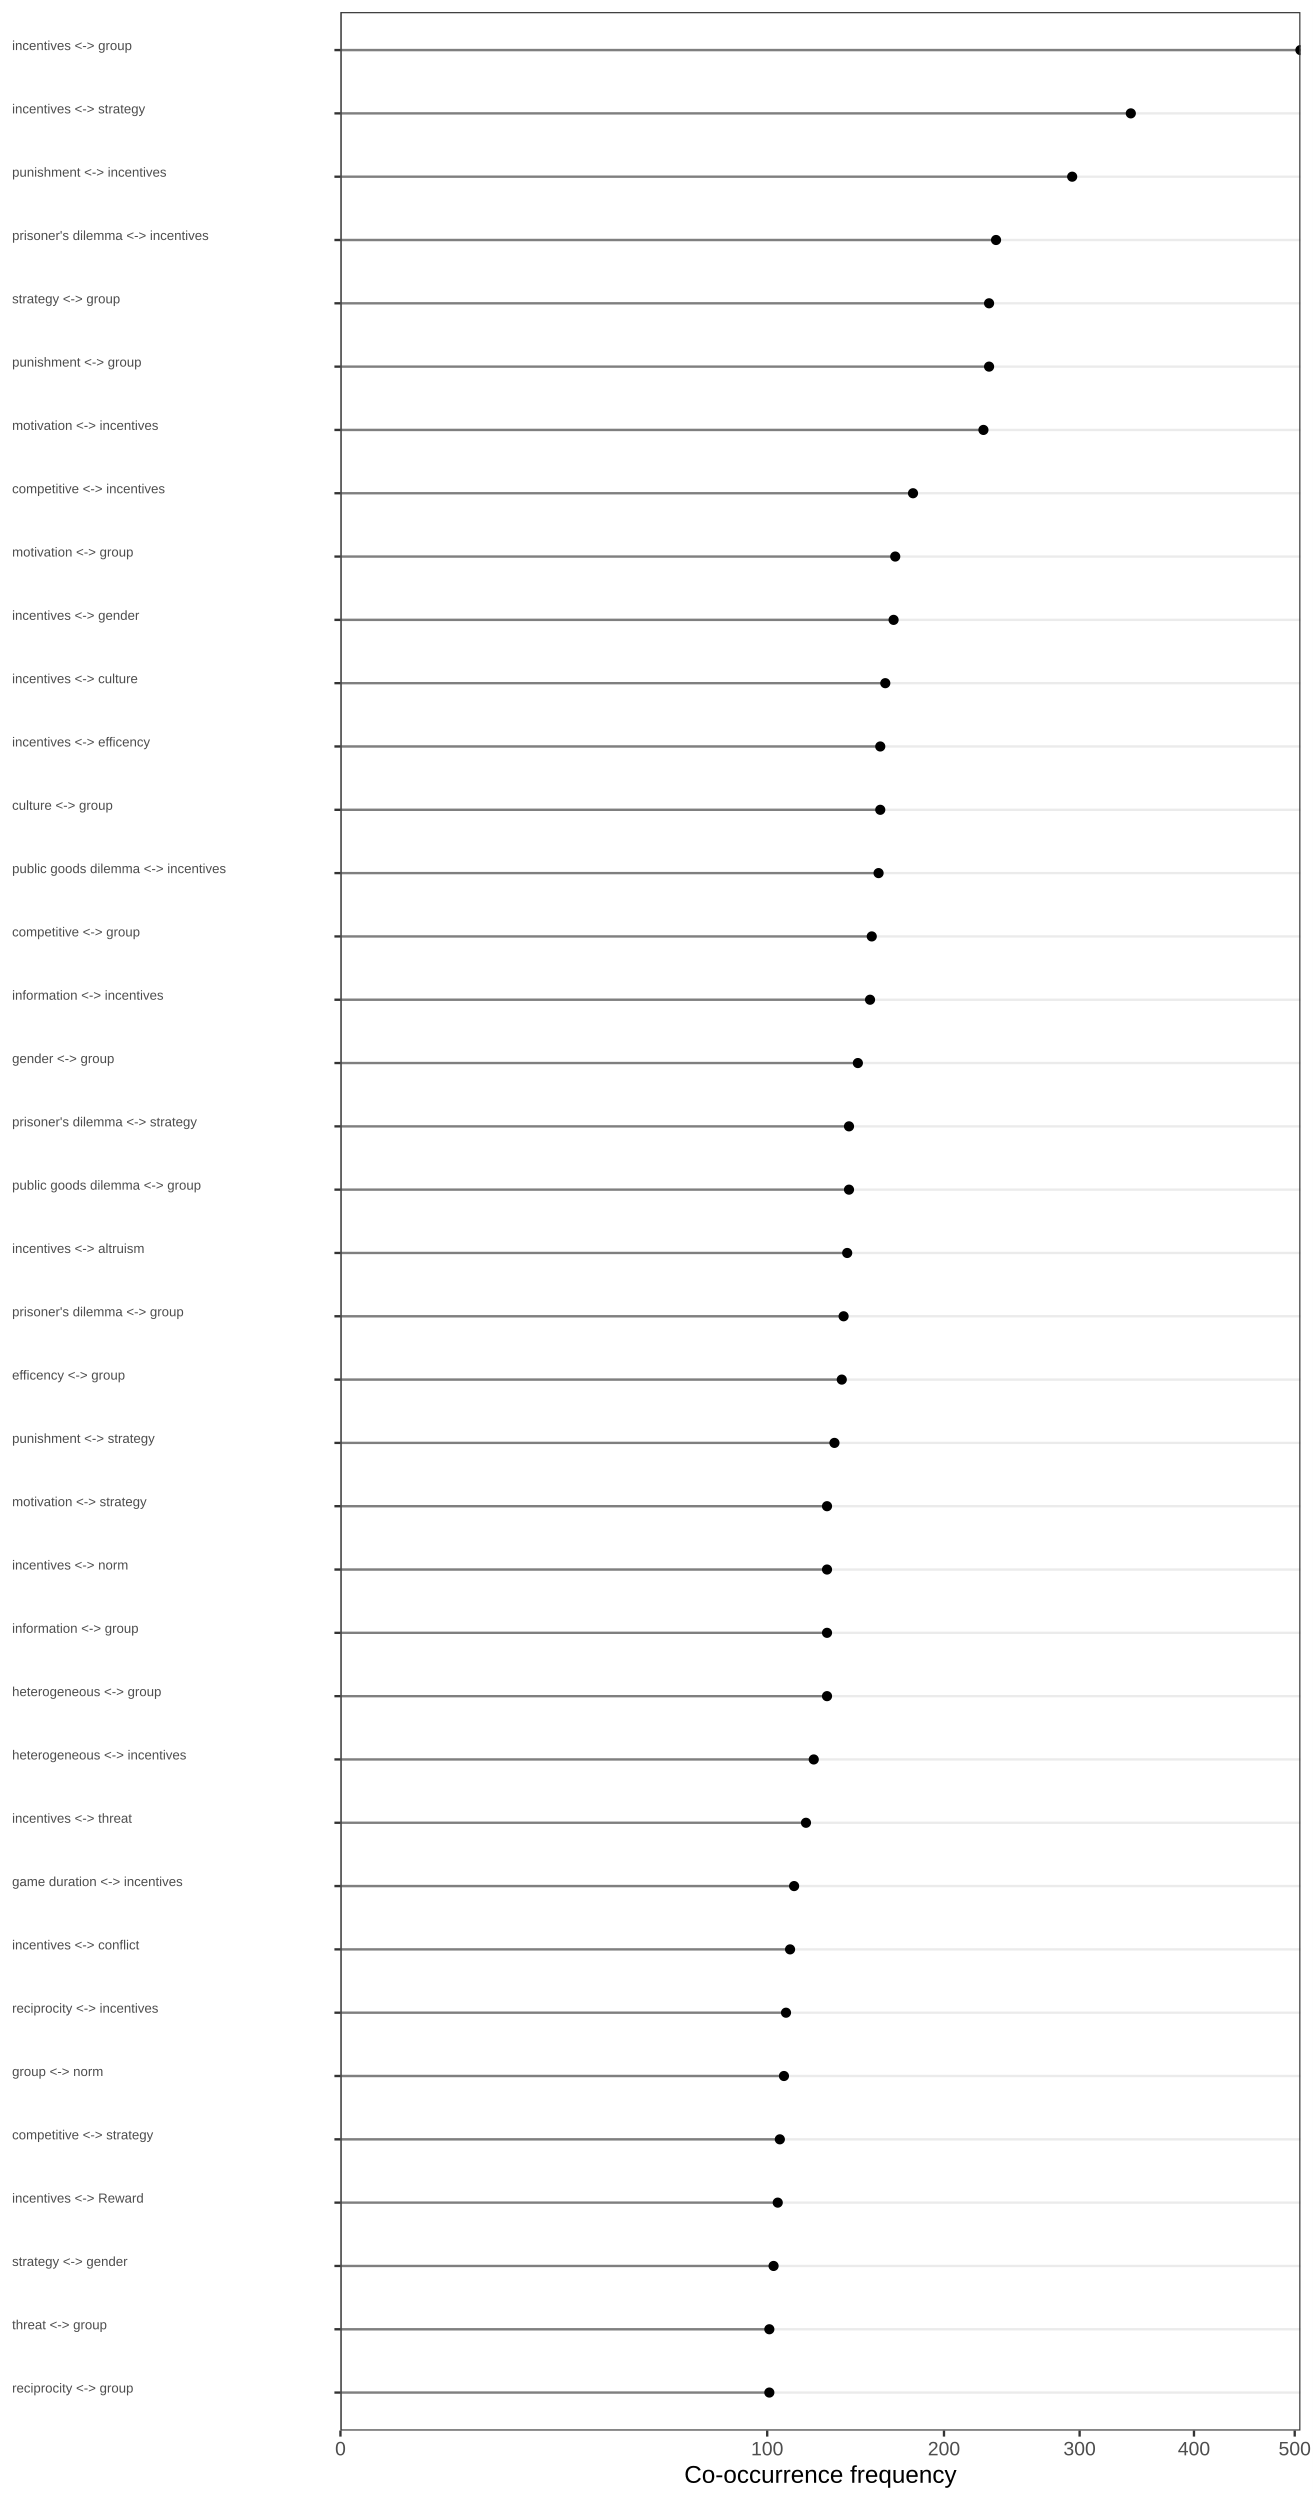
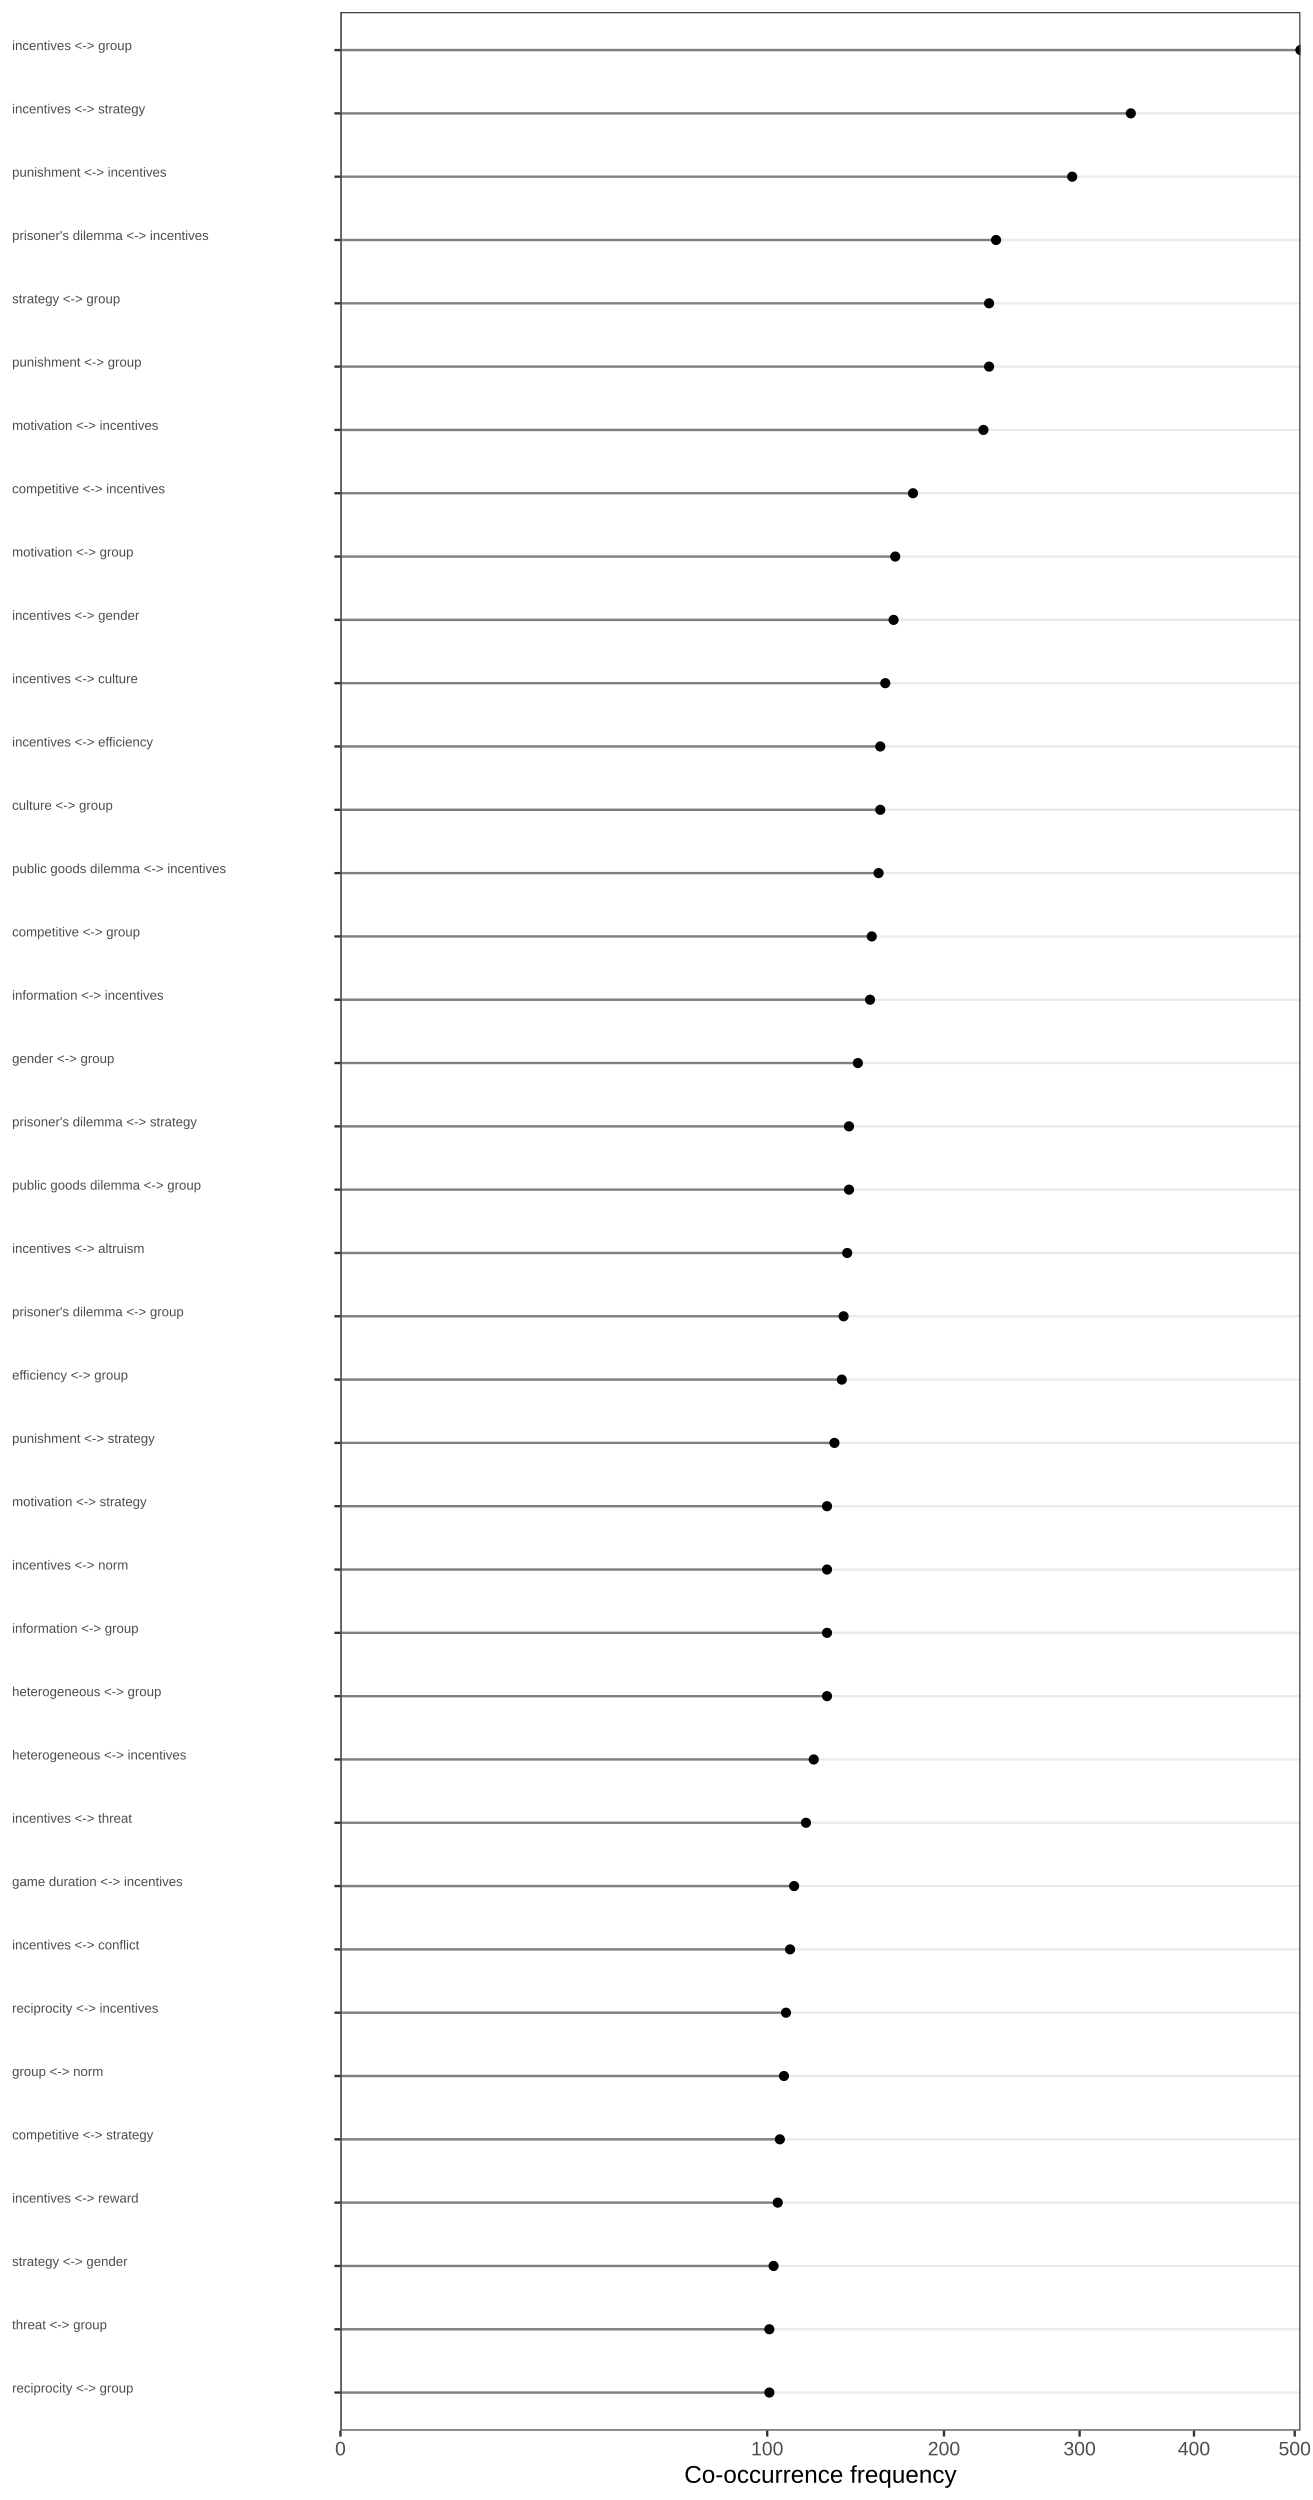
<svg xmlns="http://www.w3.org/2000/svg" class="svglite" width="595.28pt" height="1133.86pt" viewBox="0 0 595.28 1133.86">
  <defs>
    <style type="text/css">
    .svglite line, .svglite polyline, .svglite polygon, .svglite path, .svglite rect, .svglite circle {
      fill: none;
      stroke: #000000;
      stroke-linecap: round;
      stroke-linejoin: round;
      stroke-miterlimit: 10.00;
    }
    .svglite text {
      white-space: pre;
    }
  </style>
  </defs>
  <rect width="100%" height="100%" style="stroke: none; fill: #FFFFFF;" />
  <defs>
    <clipPath id="cpMC4wMHw1OTUuMjh8MC4wMHwxMTMzLjg2">
      <rect x="0.00" y="0.00" width="595.28" height="1133.86" />
    </clipPath>
  </defs>
  <g clip-path="url(#cpMC4wMHw1OTUuMjh8MC4wMHwxMTMzLjg2)">
    <rect x="0.00" y="0.00" width="595.28" height="1133.86" style="stroke-width: 1.07; stroke: #FFFFFF; fill: #FFFFFF;" />
  </g>
  <defs>
    <clipPath id="cpMTU0LjQxfDU4OS44MHw1LjQ4fDExMDIuMzY=">
      <rect x="154.41" y="5.48" width="435.39" height="1096.88" />
    </clipPath>
  </defs>
  <g clip-path="url(#cpMTU0LjQxfDU4OS44MHw1LjQ4fDExMDIuMzY=)">
    <rect x="154.41" y="5.48" width="435.39" height="1096.88" style="stroke-width: 1.07; stroke: none; fill: #FFFFFF;" />
    <polyline points="154.41,1085.13 589.80,1085.13 " style="stroke-width: 1.07; stroke: #EBEBEB; stroke-linecap: butt;" />
    <polyline points="154.41,1056.42 589.80,1056.42 " style="stroke-width: 1.07; stroke: #EBEBEB; stroke-linecap: butt;" />
    <polyline points="154.41,1027.71 589.80,1027.71 " style="stroke-width: 1.07; stroke: #EBEBEB; stroke-linecap: butt;" />
    <polyline points="154.41,998.99 589.80,998.99 " style="stroke-width: 1.07; stroke: #EBEBEB; stroke-linecap: butt;" />
    <polyline points="154.41,970.28 589.80,970.28 " style="stroke-width: 1.07; stroke: #EBEBEB; stroke-linecap: butt;" />
    <polyline points="154.41,941.56 589.80,941.56 " style="stroke-width: 1.07; stroke: #EBEBEB; stroke-linecap: butt;" />
    <polyline points="154.41,912.85 589.80,912.85 " style="stroke-width: 1.07; stroke: #EBEBEB; stroke-linecap: butt;" />
    <polyline points="154.41,884.13 589.80,884.13 " style="stroke-width: 1.07; stroke: #EBEBEB; stroke-linecap: butt;" />
    <polyline points="154.41,855.42 589.80,855.42 " style="stroke-width: 1.07; stroke: #EBEBEB; stroke-linecap: butt;" />
    <polyline points="154.41,826.71 589.80,826.71 " style="stroke-width: 1.07; stroke: #EBEBEB; stroke-linecap: butt;" />
    <polyline points="154.41,797.99 589.80,797.99 " style="stroke-width: 1.07; stroke: #EBEBEB; stroke-linecap: butt;" />
    <polyline points="154.41,769.28 589.80,769.28 " style="stroke-width: 1.07; stroke: #EBEBEB; stroke-linecap: butt;" />
    <polyline points="154.41,740.56 589.80,740.56 " style="stroke-width: 1.07; stroke: #EBEBEB; stroke-linecap: butt;" />
    <polyline points="154.41,711.85 589.80,711.85 " style="stroke-width: 1.07; stroke: #EBEBEB; stroke-linecap: butt;" />
    <polyline points="154.41,683.13 589.80,683.13 " style="stroke-width: 1.07; stroke: #EBEBEB; stroke-linecap: butt;" />
    <polyline points="154.41,654.42 589.80,654.42 " style="stroke-width: 1.07; stroke: #EBEBEB; stroke-linecap: butt;" />
    <polyline points="154.41,625.71 589.80,625.71 " style="stroke-width: 1.07; stroke: #EBEBEB; stroke-linecap: butt;" />
    <polyline points="154.41,596.99 589.80,596.99 " style="stroke-width: 1.07; stroke: #EBEBEB; stroke-linecap: butt;" />
    <polyline points="154.41,568.28 589.80,568.28 " style="stroke-width: 1.07; stroke: #EBEBEB; stroke-linecap: butt;" />
    <polyline points="154.41,539.56 589.80,539.56 " style="stroke-width: 1.07; stroke: #EBEBEB; stroke-linecap: butt;" />
    <polyline points="154.41,510.85 589.80,510.85 " style="stroke-width: 1.07; stroke: #EBEBEB; stroke-linecap: butt;" />
    <polyline points="154.41,482.14 589.80,482.14 " style="stroke-width: 1.07; stroke: #EBEBEB; stroke-linecap: butt;" />
    <polyline points="154.41,453.42 589.80,453.42 " style="stroke-width: 1.07; stroke: #EBEBEB; stroke-linecap: butt;" />
    <polyline points="154.41,424.71 589.80,424.71 " style="stroke-width: 1.07; stroke: #EBEBEB; stroke-linecap: butt;" />
    <polyline points="154.41,395.99 589.80,395.99 " style="stroke-width: 1.07; stroke: #EBEBEB; stroke-linecap: butt;" />
    <polyline points="154.41,367.28 589.80,367.28 " style="stroke-width: 1.07; stroke: #EBEBEB; stroke-linecap: butt;" />
    <polyline points="154.41,338.56 589.80,338.56 " style="stroke-width: 1.07; stroke: #EBEBEB; stroke-linecap: butt;" />
    <polyline points="154.41,309.85 589.80,309.85 " style="stroke-width: 1.07; stroke: #EBEBEB; stroke-linecap: butt;" />
    <polyline points="154.41,281.14 589.80,281.14 " style="stroke-width: 1.07; stroke: #EBEBEB; stroke-linecap: butt;" />
    <polyline points="154.41,252.42 589.80,252.42 " style="stroke-width: 1.07; stroke: #EBEBEB; stroke-linecap: butt;" />
    <polyline points="154.41,223.71 589.80,223.71 " style="stroke-width: 1.07; stroke: #EBEBEB; stroke-linecap: butt;" />
    <polyline points="154.41,194.99 589.80,194.99 " style="stroke-width: 1.07; stroke: #EBEBEB; stroke-linecap: butt;" />
    <polyline points="154.41,166.28 589.80,166.28 " style="stroke-width: 1.07; stroke: #EBEBEB; stroke-linecap: butt;" />
    <polyline points="154.41,137.56 589.80,137.56 " style="stroke-width: 1.07; stroke: #EBEBEB; stroke-linecap: butt;" />
    <polyline points="154.41,108.85 589.80,108.85 " style="stroke-width: 1.07; stroke: #EBEBEB; stroke-linecap: butt;" />
    <polyline points="154.41,80.14 589.80,80.14 " style="stroke-width: 1.07; stroke: #EBEBEB; stroke-linecap: butt;" />
    <polyline points="154.41,51.42 589.80,51.42 " style="stroke-width: 1.07; stroke: #EBEBEB; stroke-linecap: butt;" />
    <polyline points="154.41,22.71 589.80,22.71 " style="stroke-width: 1.07; stroke: #EBEBEB; stroke-linecap: butt;" />
    <line x1="154.41" y1="22.71" x2="589.80" y2="22.71" style="stroke-width: 1.07; stroke: #7F7F7F; stroke-linecap: butt;" />
    <line x1="154.41" y1="51.42" x2="512.87" y2="51.42" style="stroke-width: 1.07; stroke: #7F7F7F; stroke-linecap: butt;" />
    <line x1="154.41" y1="80.14" x2="486.28" y2="80.14" style="stroke-width: 1.07; stroke: #7F7F7F; stroke-linecap: butt;" />
    <line x1="154.41" y1="108.85" x2="451.75" y2="108.85" style="stroke-width: 1.07; stroke: #7F7F7F; stroke-linecap: butt;" />
    <line x1="154.41" y1="166.28" x2="448.59" y2="166.28" style="stroke-width: 1.07; stroke: #7F7F7F; stroke-linecap: butt;" />
    <line x1="154.41" y1="137.56" x2="448.59" y2="137.56" style="stroke-width: 1.07; stroke: #7F7F7F; stroke-linecap: butt;" />
    <line x1="154.41" y1="194.99" x2="446.03" y2="194.99" style="stroke-width: 1.07; stroke: #7F7F7F; stroke-linecap: butt;" />
    <line x1="154.41" y1="223.71" x2="414.09" y2="223.71" style="stroke-width: 1.07; stroke: #7F7F7F; stroke-linecap: butt;" />
    <line x1="154.41" y1="252.42" x2="406.03" y2="252.42" style="stroke-width: 1.07; stroke: #7F7F7F; stroke-linecap: butt;" />
    <line x1="154.41" y1="281.14" x2="405.28" y2="281.14" style="stroke-width: 1.07; stroke: #7F7F7F; stroke-linecap: butt;" />
    <line x1="154.41" y1="309.85" x2="401.52" y2="309.85" style="stroke-width: 1.07; stroke: #7F7F7F; stroke-linecap: butt;" />
    <line x1="154.41" y1="367.28" x2="399.24" y2="367.28" style="stroke-width: 1.07; stroke: #7F7F7F; stroke-linecap: butt;" />
    <line x1="154.41" y1="338.56" x2="399.24" y2="338.56" style="stroke-width: 1.07; stroke: #7F7F7F; stroke-linecap: butt;" />
    <line x1="154.41" y1="395.99" x2="398.47" y2="395.99" style="stroke-width: 1.07; stroke: #7F7F7F; stroke-linecap: butt;" />
    <line x1="154.41" y1="424.71" x2="395.38" y2="424.71" style="stroke-width: 1.07; stroke: #7F7F7F; stroke-linecap: butt;" />
    <line x1="154.41" y1="453.42" x2="394.60" y2="453.42" style="stroke-width: 1.07; stroke: #7F7F7F; stroke-linecap: butt;" />
    <line x1="154.41" y1="482.14" x2="389.08" y2="482.14" style="stroke-width: 1.07; stroke: #7F7F7F; stroke-linecap: butt;" />
    <line x1="154.41" y1="539.56" x2="385.06" y2="539.56" style="stroke-width: 1.07; stroke: #7F7F7F; stroke-linecap: butt;" />
    <line x1="154.41" y1="510.85" x2="385.06" y2="510.85" style="stroke-width: 1.07; stroke: #7F7F7F; stroke-linecap: butt;" />
    <line x1="154.41" y1="568.28" x2="384.24" y2="568.28" style="stroke-width: 1.07; stroke: #7F7F7F; stroke-linecap: butt;" />
    <line x1="154.41" y1="596.99" x2="382.61" y2="596.99" style="stroke-width: 1.07; stroke: #7F7F7F; stroke-linecap: butt;" />
    <line x1="154.41" y1="625.71" x2="381.78" y2="625.71" style="stroke-width: 1.07; stroke: #7F7F7F; stroke-linecap: butt;" />
    <line x1="154.41" y1="654.42" x2="378.46" y2="654.42" style="stroke-width: 1.07; stroke: #7F7F7F; stroke-linecap: butt;" />
    <line x1="154.41" y1="769.28" x2="375.09" y2="769.28" style="stroke-width: 1.07; stroke: #7F7F7F; stroke-linecap: butt;" />
    <line x1="154.41" y1="740.56" x2="375.09" y2="740.56" style="stroke-width: 1.07; stroke: #7F7F7F; stroke-linecap: butt;" />
    <line x1="154.41" y1="711.85" x2="375.09" y2="711.85" style="stroke-width: 1.07; stroke: #7F7F7F; stroke-linecap: butt;" />
    <line x1="154.41" y1="683.13" x2="375.09" y2="683.13" style="stroke-width: 1.07; stroke: #7F7F7F; stroke-linecap: butt;" />
    <line x1="154.41" y1="797.99" x2="369.07" y2="797.99" style="stroke-width: 1.07; stroke: #7F7F7F; stroke-linecap: butt;" />
    <line x1="154.41" y1="826.71" x2="365.55" y2="826.71" style="stroke-width: 1.07; stroke: #7F7F7F; stroke-linecap: butt;" />
    <line x1="154.41" y1="855.42" x2="360.16" y2="855.42" style="stroke-width: 1.07; stroke: #7F7F7F; stroke-linecap: butt;" />
    <line x1="154.41" y1="884.13" x2="358.33" y2="884.13" style="stroke-width: 1.07; stroke: #7F7F7F; stroke-linecap: butt;" />
    <line x1="154.41" y1="912.85" x2="356.49" y2="912.85" style="stroke-width: 1.07; stroke: #7F7F7F; stroke-linecap: butt;" />
    <line x1="154.41" y1="941.56" x2="355.56" y2="941.56" style="stroke-width: 1.07; stroke: #7F7F7F; stroke-linecap: butt;" />
    <line x1="154.41" y1="970.28" x2="353.69" y2="970.28" style="stroke-width: 1.07; stroke: #7F7F7F; stroke-linecap: butt;" />
    <line x1="154.41" y1="998.99" x2="352.74" y2="998.99" style="stroke-width: 1.07; stroke: #7F7F7F; stroke-linecap: butt;" />
    <line x1="154.41" y1="1027.71" x2="350.85" y2="1027.71" style="stroke-width: 1.07; stroke: #7F7F7F; stroke-linecap: butt;" />
    <line x1="154.41" y1="1085.13" x2="348.93" y2="1085.13" style="stroke-width: 1.07; stroke: #7F7F7F; stroke-linecap: butt;" />
    <line x1="154.41" y1="1056.42" x2="348.93" y2="1056.42" style="stroke-width: 1.07; stroke: #7F7F7F; stroke-linecap: butt;" />
    <line x1="154.41" y1="1102.36" x2="154.41" y2="5.48" style="stroke-width: 1.07; stroke: #7F7F7F; stroke-linecap: butt;" />
    <circle cx="589.80" cy="22.71" r="1.95" style="stroke-width: 0.71; fill: #000000;" />
    <circle cx="512.87" cy="51.42" r="1.95" style="stroke-width: 0.71; fill: #000000;" />
    <circle cx="486.28" cy="80.14" r="1.95" style="stroke-width: 0.71; fill: #000000;" />
    <circle cx="451.75" cy="108.85" r="1.95" style="stroke-width: 0.71; fill: #000000;" />
    <circle cx="448.59" cy="166.28" r="1.95" style="stroke-width: 0.71; fill: #000000;" />
    <circle cx="448.59" cy="137.56" r="1.95" style="stroke-width: 0.71; fill: #000000;" />
    <circle cx="446.03" cy="194.99" r="1.95" style="stroke-width: 0.71; fill: #000000;" />
    <circle cx="414.09" cy="223.71" r="1.95" style="stroke-width: 0.71; fill: #000000;" />
    <circle cx="406.03" cy="252.42" r="1.95" style="stroke-width: 0.71; fill: #000000;" />
    <circle cx="405.28" cy="281.14" r="1.95" style="stroke-width: 0.71; fill: #000000;" />
    <circle cx="401.52" cy="309.85" r="1.95" style="stroke-width: 0.71; fill: #000000;" />
    <circle cx="399.24" cy="367.28" r="1.95" style="stroke-width: 0.71; fill: #000000;" />
    <circle cx="399.24" cy="338.56" r="1.95" style="stroke-width: 0.71; fill: #000000;" />
    <circle cx="398.47" cy="395.99" r="1.95" style="stroke-width: 0.71; fill: #000000;" />
    <circle cx="395.38" cy="424.71" r="1.95" style="stroke-width: 0.71; fill: #000000;" />
    <circle cx="394.60" cy="453.42" r="1.95" style="stroke-width: 0.71; fill: #000000;" />
    <circle cx="389.08" cy="482.14" r="1.95" style="stroke-width: 0.71; fill: #000000;" />
    <circle cx="385.06" cy="539.56" r="1.95" style="stroke-width: 0.71; fill: #000000;" />
    <circle cx="385.06" cy="510.85" r="1.95" style="stroke-width: 0.71; fill: #000000;" />
    <circle cx="384.24" cy="568.28" r="1.95" style="stroke-width: 0.71; fill: #000000;" />
    <circle cx="382.61" cy="596.99" r="1.95" style="stroke-width: 0.71; fill: #000000;" />
    <circle cx="381.78" cy="625.71" r="1.95" style="stroke-width: 0.71; fill: #000000;" />
    <circle cx="378.46" cy="654.42" r="1.95" style="stroke-width: 0.71; fill: #000000;" />
    <circle cx="375.09" cy="769.28" r="1.95" style="stroke-width: 0.71; fill: #000000;" />
    <circle cx="375.09" cy="740.56" r="1.95" style="stroke-width: 0.71; fill: #000000;" />
    <circle cx="375.09" cy="711.85" r="1.95" style="stroke-width: 0.71; fill: #000000;" />
    <circle cx="375.09" cy="683.13" r="1.95" style="stroke-width: 0.71; fill: #000000;" />
    <circle cx="369.07" cy="797.99" r="1.95" style="stroke-width: 0.71; fill: #000000;" />
    <circle cx="365.55" cy="826.71" r="1.95" style="stroke-width: 0.71; fill: #000000;" />
    <circle cx="360.16" cy="855.42" r="1.95" style="stroke-width: 0.71; fill: #000000;" />
    <circle cx="358.33" cy="884.13" r="1.95" style="stroke-width: 0.71; fill: #000000;" />
    <circle cx="356.49" cy="912.85" r="1.95" style="stroke-width: 0.71; fill: #000000;" />
    <circle cx="355.56" cy="941.56" r="1.95" style="stroke-width: 0.71; fill: #000000;" />
    <circle cx="353.69" cy="970.28" r="1.95" style="stroke-width: 0.71; fill: #000000;" />
    <circle cx="352.74" cy="998.99" r="1.95" style="stroke-width: 0.71; fill: #000000;" />
    <circle cx="350.85" cy="1027.71" r="1.95" style="stroke-width: 0.71; fill: #000000;" />
    <circle cx="348.93" cy="1085.13" r="1.95" style="stroke-width: 0.71; fill: #000000;" />
    <circle cx="348.93" cy="1056.42" r="1.95" style="stroke-width: 0.71; fill: #000000;" />
    <rect x="154.41" y="5.48" width="435.39" height="1096.88" style="stroke-width: 1.07; stroke: #333333;" />
  </g>
  <g clip-path="url(#cpMC4wMHw1OTUuMjh8MC4wMHwxMTMzLjg2)">
    <text x="5.48" y="1085.13" style="font-size: 6.00px;fill: #4D4D4D; font-family: &quot;Arial&quot;;" textLength="144.00px" lengthAdjust="spacingAndGlyphs">reciprocity              &lt;-&gt;       group</text>
    <text x="5.48" y="1056.42" style="font-size: 6.00px;fill: #4D4D4D; font-family: &quot;Arial&quot;;" textLength="144.00px" lengthAdjust="spacingAndGlyphs">threat                   &lt;-&gt;       group</text>
    <text x="5.48" y="1027.71" style="font-size: 6.00px;fill: #4D4D4D; font-family: &quot;Arial&quot;;" textLength="144.00px" lengthAdjust="spacingAndGlyphs">strategy                 &lt;-&gt;      gender</text>
-     <text x="5.48" y="998.99" style="font-size: 6.00px;fill: #4D4D4D; font-family: &quot;Arial&quot;;" textLength="144.00px" lengthAdjust="spacingAndGlyphs">incentives               &lt;-&gt;      Reward</text>
+     <text x="5.48" y="998.99" style="font-size: 6.00px;fill: #4D4D4D; font-family: &quot;Arial&quot;;" textLength="144.00px" lengthAdjust="spacingAndGlyphs">incentives               &lt;-&gt;      reward</text>
    <text x="5.48" y="970.28" style="font-size: 6.00px;fill: #4D4D4D; font-family: &quot;Arial&quot;;" textLength="144.00px" lengthAdjust="spacingAndGlyphs">competitive              &lt;-&gt;    strategy</text>
    <text x="5.48" y="941.56" style="font-size: 6.00px;fill: #4D4D4D; font-family: &quot;Arial&quot;;" textLength="144.00px" lengthAdjust="spacingAndGlyphs">group                    &lt;-&gt;        norm</text>
    <text x="5.48" y="912.85" style="font-size: 6.00px;fill: #4D4D4D; font-family: &quot;Arial&quot;;" textLength="144.00px" lengthAdjust="spacingAndGlyphs">reciprocity              &lt;-&gt;  incentives</text>
    <text x="5.48" y="884.13" style="font-size: 6.00px;fill: #4D4D4D; font-family: &quot;Arial&quot;;" textLength="144.00px" lengthAdjust="spacingAndGlyphs">incentives               &lt;-&gt;    conflict</text>
    <text x="5.48" y="855.42" style="font-size: 6.00px;fill: #4D4D4D; font-family: &quot;Arial&quot;;" textLength="144.00px" lengthAdjust="spacingAndGlyphs">game duration            &lt;-&gt;  incentives</text>
    <text x="5.48" y="826.71" style="font-size: 6.00px;fill: #4D4D4D; font-family: &quot;Arial&quot;;" textLength="144.00px" lengthAdjust="spacingAndGlyphs">incentives               &lt;-&gt;      threat</text>
    <text x="5.48" y="797.99" style="font-size: 6.00px;fill: #4D4D4D; font-family: &quot;Arial&quot;;" textLength="144.00px" lengthAdjust="spacingAndGlyphs">heterogeneous            &lt;-&gt;  incentives</text>
    <text x="5.48" y="769.28" style="font-size: 6.00px;fill: #4D4D4D; font-family: &quot;Arial&quot;;" textLength="144.00px" lengthAdjust="spacingAndGlyphs">heterogeneous            &lt;-&gt;       group</text>
    <text x="5.48" y="740.56" style="font-size: 6.00px;fill: #4D4D4D; font-family: &quot;Arial&quot;;" textLength="144.00px" lengthAdjust="spacingAndGlyphs">information              &lt;-&gt;       group</text>
    <text x="5.48" y="711.85" style="font-size: 6.00px;fill: #4D4D4D; font-family: &quot;Arial&quot;;" textLength="144.00px" lengthAdjust="spacingAndGlyphs">incentives               &lt;-&gt;        norm</text>
    <text x="5.48" y="683.13" style="font-size: 6.00px;fill: #4D4D4D; font-family: &quot;Arial&quot;;" textLength="144.00px" lengthAdjust="spacingAndGlyphs">motivation               &lt;-&gt;    strategy</text>
    <text x="5.48" y="654.42" style="font-size: 6.00px;fill: #4D4D4D; font-family: &quot;Arial&quot;;" textLength="144.00px" lengthAdjust="spacingAndGlyphs">punishment               &lt;-&gt;    strategy</text>
-     <text x="5.48" y="625.71" style="font-size: 6.00px;fill: #4D4D4D; font-family: &quot;Arial&quot;;" textLength="144.00px" lengthAdjust="spacingAndGlyphs">efficency                &lt;-&gt;       group</text>
+     <text x="5.48" y="625.71" style="font-size: 6.00px;fill: #4D4D4D; font-family: &quot;Arial&quot;;" textLength="144.00px" lengthAdjust="spacingAndGlyphs">efficiency               &lt;-&gt;       group</text>
    <text x="5.48" y="596.99" style="font-size: 6.00px;fill: #4D4D4D; font-family: &quot;Arial&quot;;" textLength="144.00px" lengthAdjust="spacingAndGlyphs">prisoner's dilemma       &lt;-&gt;       group</text>
    <text x="5.48" y="568.28" style="font-size: 6.00px;fill: #4D4D4D; font-family: &quot;Arial&quot;;" textLength="144.00px" lengthAdjust="spacingAndGlyphs">incentives               &lt;-&gt;    altruism</text>
    <text x="5.48" y="539.56" style="font-size: 6.00px;fill: #4D4D4D; font-family: &quot;Arial&quot;;" textLength="144.00px" lengthAdjust="spacingAndGlyphs">public goods dilemma     &lt;-&gt;       group</text>
    <text x="5.48" y="510.85" style="font-size: 6.00px;fill: #4D4D4D; font-family: &quot;Arial&quot;;" textLength="144.00px" lengthAdjust="spacingAndGlyphs">prisoner's dilemma       &lt;-&gt;    strategy</text>
    <text x="5.48" y="482.14" style="font-size: 6.00px;fill: #4D4D4D; font-family: &quot;Arial&quot;;" textLength="144.00px" lengthAdjust="spacingAndGlyphs">gender                   &lt;-&gt;       group</text>
    <text x="5.48" y="453.42" style="font-size: 6.00px;fill: #4D4D4D; font-family: &quot;Arial&quot;;" textLength="144.00px" lengthAdjust="spacingAndGlyphs">information              &lt;-&gt;  incentives</text>
    <text x="5.48" y="424.71" style="font-size: 6.00px;fill: #4D4D4D; font-family: &quot;Arial&quot;;" textLength="144.00px" lengthAdjust="spacingAndGlyphs">competitive              &lt;-&gt;       group</text>
    <text x="5.48" y="395.99" style="font-size: 6.00px;fill: #4D4D4D; font-family: &quot;Arial&quot;;" textLength="144.00px" lengthAdjust="spacingAndGlyphs">public goods dilemma     &lt;-&gt;  incentives</text>
    <text x="5.48" y="367.28" style="font-size: 6.00px;fill: #4D4D4D; font-family: &quot;Arial&quot;;" textLength="144.00px" lengthAdjust="spacingAndGlyphs">culture                  &lt;-&gt;       group</text>
-     <text x="5.48" y="338.56" style="font-size: 6.00px;fill: #4D4D4D; font-family: &quot;Arial&quot;;" textLength="144.00px" lengthAdjust="spacingAndGlyphs">incentives               &lt;-&gt;   efficency</text>
+     <text x="5.48" y="338.56" style="font-size: 6.00px;fill: #4D4D4D; font-family: &quot;Arial&quot;;" textLength="144.00px" lengthAdjust="spacingAndGlyphs">incentives               &lt;-&gt;  efficiency</text>
    <text x="5.48" y="309.85" style="font-size: 6.00px;fill: #4D4D4D; font-family: &quot;Arial&quot;;" textLength="144.00px" lengthAdjust="spacingAndGlyphs">incentives               &lt;-&gt;     culture</text>
    <text x="5.48" y="281.14" style="font-size: 6.00px;fill: #4D4D4D; font-family: &quot;Arial&quot;;" textLength="144.00px" lengthAdjust="spacingAndGlyphs">incentives               &lt;-&gt;      gender</text>
    <text x="5.48" y="252.42" style="font-size: 6.00px;fill: #4D4D4D; font-family: &quot;Arial&quot;;" textLength="144.00px" lengthAdjust="spacingAndGlyphs">motivation               &lt;-&gt;       group</text>
    <text x="5.48" y="223.71" style="font-size: 6.00px;fill: #4D4D4D; font-family: &quot;Arial&quot;;" textLength="144.00px" lengthAdjust="spacingAndGlyphs">competitive              &lt;-&gt;  incentives</text>
    <text x="5.48" y="194.99" style="font-size: 6.00px;fill: #4D4D4D; font-family: &quot;Arial&quot;;" textLength="144.00px" lengthAdjust="spacingAndGlyphs">motivation               &lt;-&gt;  incentives</text>
    <text x="5.48" y="166.28" style="font-size: 6.00px;fill: #4D4D4D; font-family: &quot;Arial&quot;;" textLength="144.00px" lengthAdjust="spacingAndGlyphs">punishment               &lt;-&gt;       group</text>
    <text x="5.48" y="137.56" style="font-size: 6.00px;fill: #4D4D4D; font-family: &quot;Arial&quot;;" textLength="144.00px" lengthAdjust="spacingAndGlyphs">strategy                 &lt;-&gt;       group</text>
    <text x="5.48" y="108.85" style="font-size: 6.00px;fill: #4D4D4D; font-family: &quot;Arial&quot;;" textLength="144.00px" lengthAdjust="spacingAndGlyphs">prisoner's dilemma       &lt;-&gt;  incentives</text>
    <text x="5.48" y="80.14" style="font-size: 6.00px;fill: #4D4D4D; font-family: &quot;Arial&quot;;" textLength="144.00px" lengthAdjust="spacingAndGlyphs">punishment               &lt;-&gt;  incentives</text>
    <text x="5.48" y="51.42" style="font-size: 6.00px;fill: #4D4D4D; font-family: &quot;Arial&quot;;" textLength="144.00px" lengthAdjust="spacingAndGlyphs">incentives               &lt;-&gt;    strategy</text>
    <text x="5.48" y="22.71" style="font-size: 6.00px;fill: #4D4D4D; font-family: &quot;Arial&quot;;" textLength="144.00px" lengthAdjust="spacingAndGlyphs">incentives               &lt;-&gt;       group</text>
    <polyline points="151.67,1085.13 154.41,1085.13 " style="stroke-width: 1.07; stroke: #333333; stroke-linecap: butt;" />
    <polyline points="151.67,1056.42 154.41,1056.42 " style="stroke-width: 1.07; stroke: #333333; stroke-linecap: butt;" />
    <polyline points="151.67,1027.71 154.41,1027.71 " style="stroke-width: 1.07; stroke: #333333; stroke-linecap: butt;" />
    <polyline points="151.67,998.99 154.41,998.99 " style="stroke-width: 1.07; stroke: #333333; stroke-linecap: butt;" />
    <polyline points="151.67,970.28 154.41,970.28 " style="stroke-width: 1.07; stroke: #333333; stroke-linecap: butt;" />
    <polyline points="151.67,941.56 154.41,941.56 " style="stroke-width: 1.07; stroke: #333333; stroke-linecap: butt;" />
    <polyline points="151.67,912.85 154.41,912.85 " style="stroke-width: 1.07; stroke: #333333; stroke-linecap: butt;" />
    <polyline points="151.67,884.13 154.41,884.13 " style="stroke-width: 1.07; stroke: #333333; stroke-linecap: butt;" />
    <polyline points="151.67,855.42 154.41,855.42 " style="stroke-width: 1.07; stroke: #333333; stroke-linecap: butt;" />
    <polyline points="151.67,826.71 154.41,826.71 " style="stroke-width: 1.07; stroke: #333333; stroke-linecap: butt;" />
    <polyline points="151.67,797.99 154.41,797.99 " style="stroke-width: 1.07; stroke: #333333; stroke-linecap: butt;" />
    <polyline points="151.67,769.28 154.41,769.28 " style="stroke-width: 1.07; stroke: #333333; stroke-linecap: butt;" />
    <polyline points="151.67,740.56 154.41,740.56 " style="stroke-width: 1.07; stroke: #333333; stroke-linecap: butt;" />
    <polyline points="151.67,711.85 154.41,711.85 " style="stroke-width: 1.07; stroke: #333333; stroke-linecap: butt;" />
    <polyline points="151.67,683.13 154.41,683.13 " style="stroke-width: 1.07; stroke: #333333; stroke-linecap: butt;" />
    <polyline points="151.67,654.42 154.41,654.42 " style="stroke-width: 1.07; stroke: #333333; stroke-linecap: butt;" />
    <polyline points="151.67,625.71 154.41,625.71 " style="stroke-width: 1.07; stroke: #333333; stroke-linecap: butt;" />
    <polyline points="151.67,596.99 154.41,596.99 " style="stroke-width: 1.07; stroke: #333333; stroke-linecap: butt;" />
    <polyline points="151.67,568.28 154.41,568.28 " style="stroke-width: 1.07; stroke: #333333; stroke-linecap: butt;" />
    <polyline points="151.67,539.56 154.41,539.56 " style="stroke-width: 1.07; stroke: #333333; stroke-linecap: butt;" />
    <polyline points="151.67,510.85 154.41,510.85 " style="stroke-width: 1.07; stroke: #333333; stroke-linecap: butt;" />
    <polyline points="151.67,482.14 154.41,482.14 " style="stroke-width: 1.07; stroke: #333333; stroke-linecap: butt;" />
    <polyline points="151.67,453.42 154.41,453.42 " style="stroke-width: 1.07; stroke: #333333; stroke-linecap: butt;" />
    <polyline points="151.67,424.71 154.41,424.71 " style="stroke-width: 1.07; stroke: #333333; stroke-linecap: butt;" />
    <polyline points="151.67,395.99 154.41,395.99 " style="stroke-width: 1.07; stroke: #333333; stroke-linecap: butt;" />
    <polyline points="151.67,367.28 154.41,367.28 " style="stroke-width: 1.07; stroke: #333333; stroke-linecap: butt;" />
    <polyline points="151.67,338.56 154.41,338.56 " style="stroke-width: 1.07; stroke: #333333; stroke-linecap: butt;" />
    <polyline points="151.67,309.85 154.41,309.85 " style="stroke-width: 1.07; stroke: #333333; stroke-linecap: butt;" />
    <polyline points="151.67,281.14 154.41,281.14 " style="stroke-width: 1.07; stroke: #333333; stroke-linecap: butt;" />
    <polyline points="151.67,252.42 154.41,252.42 " style="stroke-width: 1.07; stroke: #333333; stroke-linecap: butt;" />
    <polyline points="151.67,223.71 154.41,223.71 " style="stroke-width: 1.07; stroke: #333333; stroke-linecap: butt;" />
    <polyline points="151.67,194.99 154.41,194.99 " style="stroke-width: 1.07; stroke: #333333; stroke-linecap: butt;" />
    <polyline points="151.67,166.28 154.41,166.28 " style="stroke-width: 1.07; stroke: #333333; stroke-linecap: butt;" />
    <polyline points="151.67,137.56 154.41,137.56 " style="stroke-width: 1.07; stroke: #333333; stroke-linecap: butt;" />
    <polyline points="151.67,108.85 154.41,108.85 " style="stroke-width: 1.07; stroke: #333333; stroke-linecap: butt;" />
    <polyline points="151.67,80.14 154.41,80.14 " style="stroke-width: 1.07; stroke: #333333; stroke-linecap: butt;" />
    <polyline points="151.67,51.42 154.41,51.42 " style="stroke-width: 1.07; stroke: #333333; stroke-linecap: butt;" />
    <polyline points="151.67,22.71 154.41,22.71 " style="stroke-width: 1.07; stroke: #333333; stroke-linecap: butt;" />
    <polyline points="154.41,1105.10 154.41,1102.36 " style="stroke-width: 1.07; stroke: #333333; stroke-linecap: butt;" />
    <polyline points="347.96,1105.10 347.96,1102.36 " style="stroke-width: 1.07; stroke: #333333; stroke-linecap: butt;" />
    <polyline points="428.14,1105.10 428.14,1102.36 " style="stroke-width: 1.07; stroke: #333333; stroke-linecap: butt;" />
    <polyline points="489.65,1105.10 489.65,1102.36 " style="stroke-width: 1.07; stroke: #333333; stroke-linecap: butt;" />
    <polyline points="541.52,1105.10 541.52,1102.36 " style="stroke-width: 1.07; stroke: #333333; stroke-linecap: butt;" />
    <polyline points="587.21,1105.10 587.21,1102.36 " style="stroke-width: 1.07; stroke: #333333; stroke-linecap: butt;" />
    <text x="154.41" y="1113.59" text-anchor="middle" style="font-size: 8.80px;fill: #4D4D4D; font-family: &quot;Arial&quot;;" textLength="4.90px" lengthAdjust="spacingAndGlyphs">0</text>
    <text x="347.96" y="1113.59" text-anchor="middle" style="font-size: 8.80px;fill: #4D4D4D; font-family: &quot;Arial&quot;;" textLength="14.69px" lengthAdjust="spacingAndGlyphs">100</text>
    <text x="428.14" y="1113.59" text-anchor="middle" style="font-size: 8.80px;fill: #4D4D4D; font-family: &quot;Arial&quot;;" textLength="14.69px" lengthAdjust="spacingAndGlyphs">200</text>
    <text x="489.65" y="1113.59" text-anchor="middle" style="font-size: 8.80px;fill: #4D4D4D; font-family: &quot;Arial&quot;;" textLength="14.69px" lengthAdjust="spacingAndGlyphs">300</text>
    <text x="541.52" y="1113.59" text-anchor="middle" style="font-size: 8.80px;fill: #4D4D4D; font-family: &quot;Arial&quot;;" textLength="14.69px" lengthAdjust="spacingAndGlyphs">400</text>
    <text x="587.21" y="1113.59" text-anchor="middle" style="font-size: 8.80px;fill: #4D4D4D; font-family: &quot;Arial&quot;;" textLength="14.69px" lengthAdjust="spacingAndGlyphs">500</text>
    <text x="372.10" y="1126.06" text-anchor="middle" style="font-size: 11.00px; font-family: &quot;Arial&quot;;" textLength="123.54px" lengthAdjust="spacingAndGlyphs">Co-occurrence frequency</text>
  </g>
</svg>
